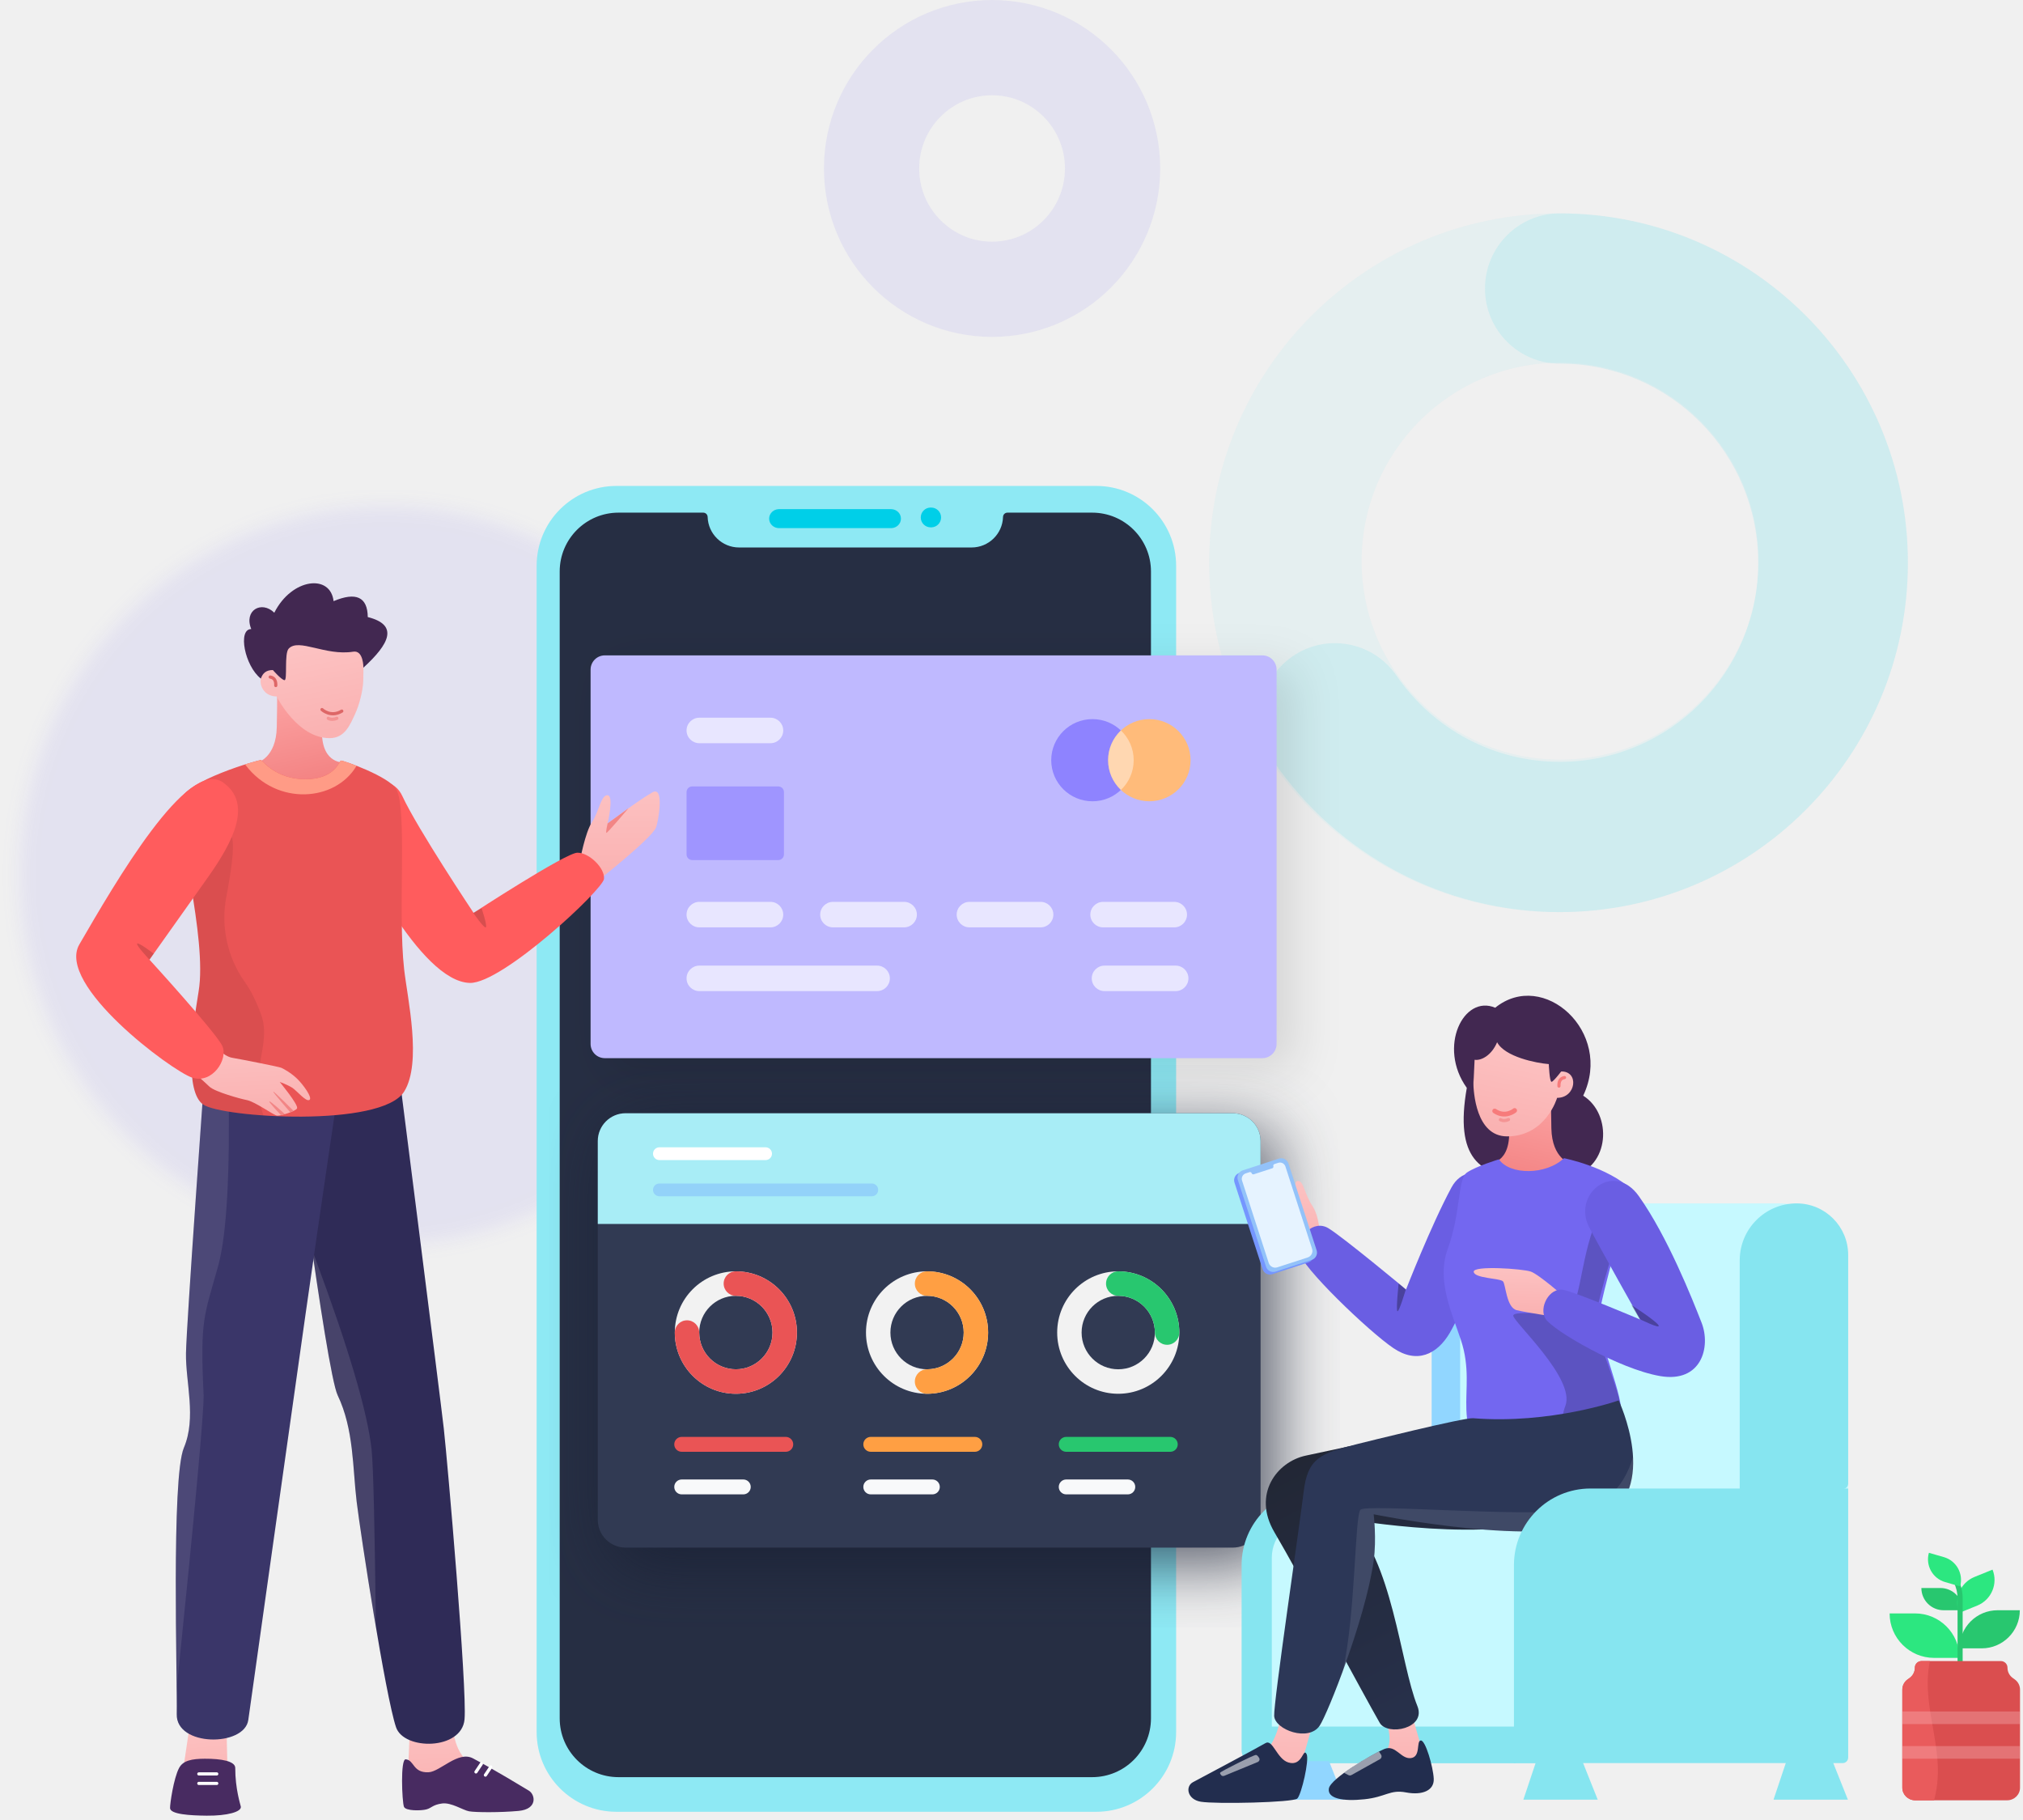
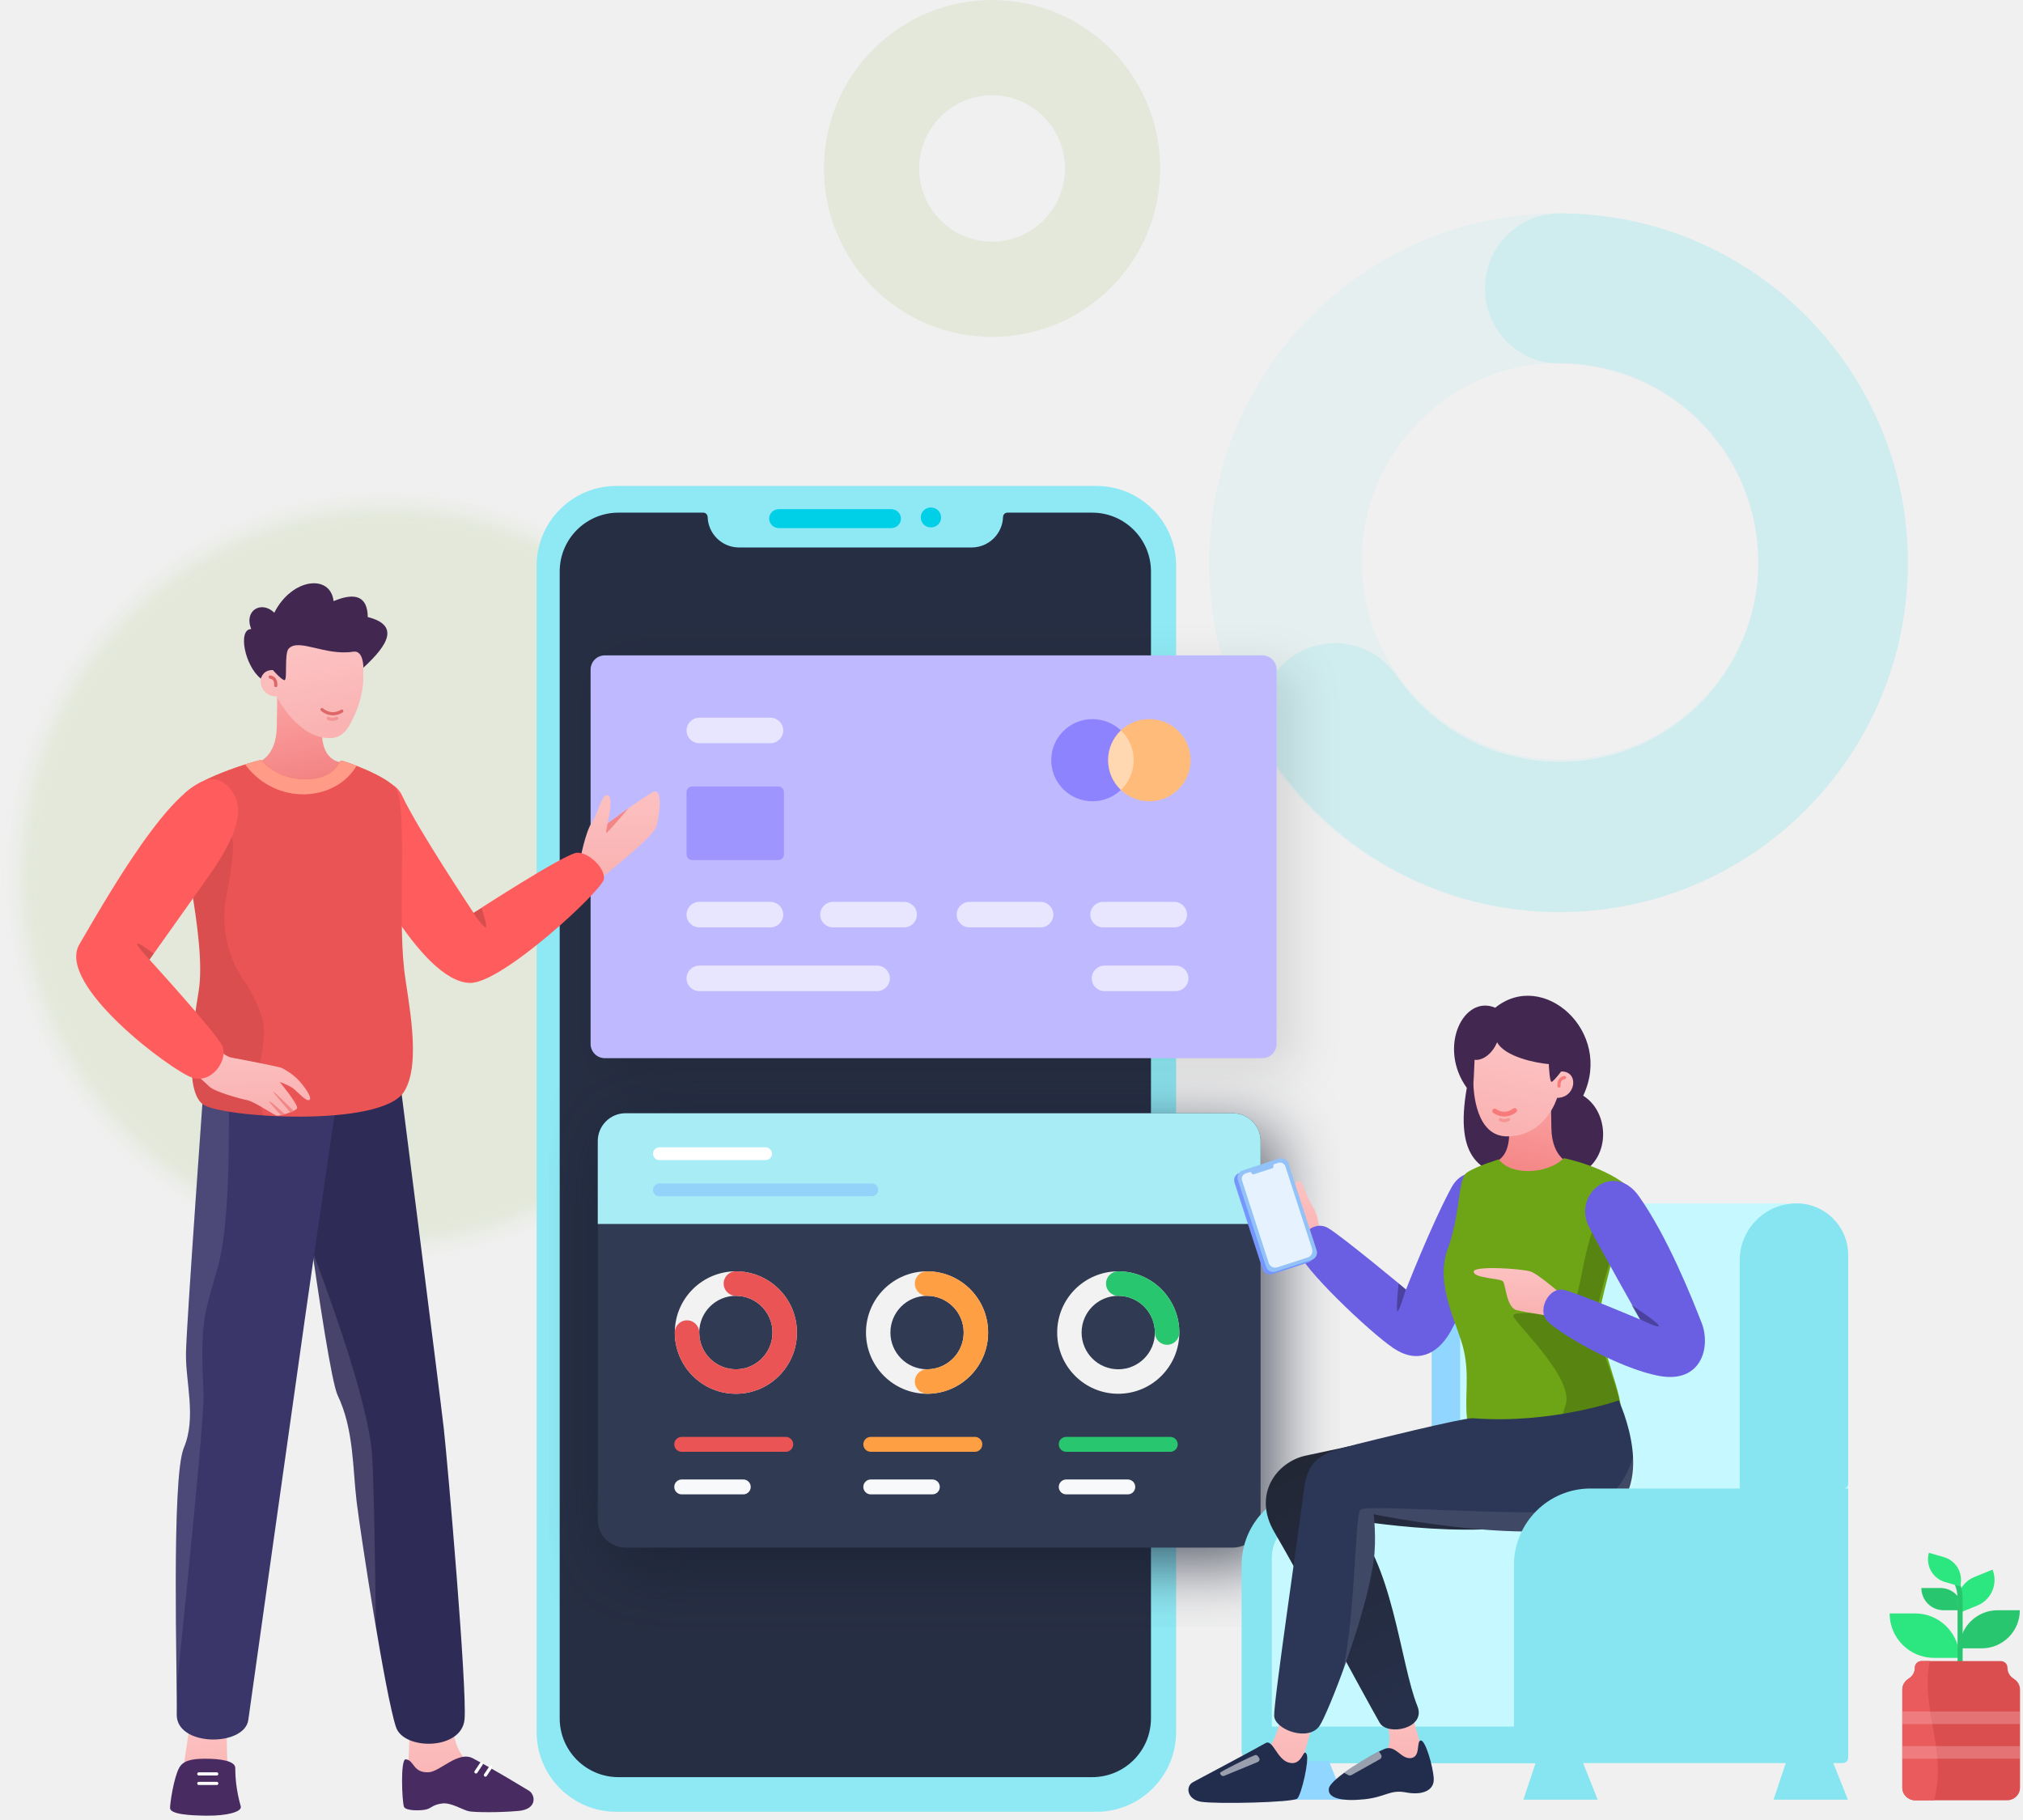
<svg xmlns="http://www.w3.org/2000/svg" width="637" height="573" viewBox="0 0 637 573" fill="none">
  <g id="Illustration">
    <g id="Shape">
      <g id="Oval" opacity="0.1" filter="url(#filter0_f)">
-         <ellipse cx="121.531" cy="275.607" rx="115.531" ry="116.393" fill="#7367F0" />
+         <ellipse cx="121.531" cy="275.607" rx="115.531" ry="116.393" fill="#6ea516" />
      </g>
      <path id="Oval_2" opacity="0.05" fill-rule="evenodd" clip-rule="evenodd" d="M380.75 177.185C380.75 116.434 429.999 67.185 490.75 67.185C551.501 67.185 600.75 116.434 600.75 177.185C600.75 237.937 551.501 287.185 490.75 287.185C429.999 287.185 380.75 237.937 380.75 177.185ZM553.75 176.685C553.75 142.167 525.768 114.185 491.25 114.185C456.732 114.185 428.75 142.167 428.75 176.685C428.75 211.203 456.732 239.185 491.25 239.185C525.768 239.185 553.75 211.203 553.75 176.685Z" fill="#00CFE8" />
-       <ellipse id="Oval_3" opacity="0.1" cx="312.382" cy="53.041" rx="37.944" ry="38.041" stroke="#7367F0" stroke-width="30" />
+       <ellipse id="Oval_3" opacity="0.1" cx="312.382" cy="53.041" rx="37.944" ry="38.041" stroke="#6ea516" stroke-width="30" />
      <path id="Path" opacity="0.1" d="M491.165 67.185C551.687 67.185 600.75 116.434 600.75 177.185C600.75 237.937 551.687 287.185 491.165 287.185C454.704 287.185 421.237 269.153 400.923 239.605C393.53 228.852 396.221 214.12 406.933 206.699C417.538 199.353 432.029 201.927 439.491 212.413L439.715 212.733C451.321 229.614 470.362 239.873 491.165 239.873C525.656 239.873 553.617 211.807 553.617 177.185C553.617 142.91 526.213 115.059 492.198 114.506L491.165 114.497C478.15 114.497 467.598 103.906 467.598 90.841C467.598 77.776 478.15 67.185 491.165 67.185Z" fill="#00CFE8" />
    </g>
    <g id="Mobile Banking App">
      <g id="Phone3">
        <path id="Rectangle" fill-rule="evenodd" clip-rule="evenodd" d="M168.975 178.137C168.975 164.254 180.229 153 194.112 153H345.201C359.084 153 370.338 164.254 370.338 178.137V545.323C370.338 559.206 359.084 570.46 345.201 570.46H194.112C180.229 570.46 168.975 559.206 168.975 545.323V178.137Z" fill="#8EE9F4" />
        <g id="Group 48">
          <path id="Rectangle_2" fill-rule="evenodd" clip-rule="evenodd" d="M176.237 179.934C176.237 169.705 184.53 161.412 194.759 161.412H221.439C222.187 161.412 222.799 162.007 222.821 162.755V162.755C222.976 168.115 227.365 172.379 232.727 172.379H305.926C311.288 172.379 315.678 168.115 315.833 162.755V162.755C315.854 162.007 316.467 161.412 317.215 161.412H343.894C354.124 161.412 362.416 169.705 362.416 179.934V541.033C362.416 551.263 354.124 559.555 343.894 559.555H194.759C184.53 559.555 176.237 551.263 176.237 541.033V179.934Z" fill="#262E43" />
          <mask id="mask0" mask-type="alpha" maskUnits="userSpaceOnUse" x="176" y="161" width="187" height="399">
            <path id="Rectangle_3" fill-rule="evenodd" clip-rule="evenodd" d="M176.237 179.934C176.237 169.705 184.53 161.412 194.759 161.412H221.439C222.187 161.412 222.799 162.007 222.821 162.755V162.755C222.976 168.115 227.365 172.379 232.727 172.379H305.926C311.288 172.379 315.678 168.115 315.833 162.755V162.755C315.854 162.007 316.467 161.412 317.215 161.412H343.894C354.124 161.412 362.416 169.705 362.416 179.934V541.033C362.416 551.263 354.124 559.555 343.894 559.555H194.759C184.53 559.555 176.237 551.263 176.237 541.033V179.934Z" fill="white" />
          </mask>
          <g mask="url(#mask0)">
            <ellipse id="Oval_4" cx="246.822" cy="403.737" rx="15.969" ry="15.951" fill="#E97EFF" fill-opacity="0.549" />
            <path id="Rectangle_4" fill-rule="evenodd" clip-rule="evenodd" d="M198.916 235.001C198.916 232.11 201.259 229.767 204.15 229.767H335.904C338.794 229.767 341.138 232.11 341.138 235.001V235.001C341.138 237.891 338.794 240.235 335.904 240.235H204.15C201.259 240.235 198.916 237.891 198.916 235.001V235.001Z" fill="#E97EFF" fill-opacity="0.549" />
          </g>
        </g>
        <path id="Path_2" d="M280.572 160.308C282.294 160.308 283.69 161.647 283.69 163.299C283.69 164.914 282.355 166.23 280.686 166.288L280.572 166.29H245.304C243.582 166.29 242.186 164.951 242.186 163.299C242.186 161.684 243.521 160.368 245.19 160.31L245.304 160.308H280.572Z" fill="#00CFE8" />
        <path id="Path_3" d="M293.21 159.81C294.933 159.81 296.329 161.205 296.329 162.925C296.329 164.608 294.994 165.979 293.325 166.039L293.21 166.041H293.047C291.324 166.041 289.928 164.646 289.928 162.925C289.928 161.243 291.263 159.872 292.932 159.812L293.047 159.81H293.21Z" fill="#00CFE8" />
      </g>
      <g id="BoardPieChart">
        <g id="Rectangle_5" filter="url(#filter1_d)">
          <path fill-rule="evenodd" clip-rule="evenodd" d="M188.229 359.27C188.229 354.434 192.15 350.513 196.986 350.513H388.175C393.011 350.513 396.931 354.434 396.931 359.27V478.524C396.931 483.361 393.011 487.281 388.175 487.281H196.986C192.15 487.281 188.229 483.361 188.229 478.524V359.27Z" fill="#313A53" />
        </g>
        <mask id="mask1" mask-type="alpha" maskUnits="userSpaceOnUse" x="188" y="350" width="209" height="138">
          <path id="Rectangle_6" fill-rule="evenodd" clip-rule="evenodd" d="M188.229 359.27C188.229 354.434 192.15 350.513 196.986 350.513H388.175C393.011 350.513 396.931 354.434 396.931 359.27V478.524C396.931 483.361 393.011 487.281 388.175 487.281H196.986C192.15 487.281 188.229 483.361 188.229 478.524V359.27Z" fill="white" />
        </mask>
        <g mask="url(#mask1)">
          <path id="Rectangle_7" fill-rule="evenodd" clip-rule="evenodd" d="M183.547 345.15H402.282V385.376H183.547L183.547 345.15Z" fill="#A8EDF6" />
          <path id="Rectangle_8" opacity="0.366" fill-rule="evenodd" clip-rule="evenodd" d="M205.621 374.649C205.621 373.538 206.522 372.638 207.632 372.638H274.515C275.626 372.638 276.526 373.538 276.526 374.649V374.649C276.526 375.76 275.626 376.66 274.515 376.66H207.632C206.522 376.66 205.621 375.76 205.621 374.649V374.649Z" fill="#6FA3FF" />
          <rect id="Rectangle_9" x="205.621" y="361.24" width="37.459" height="4.023" rx="2.011" fill="white" />
          <rect id="Rectangle_10" x="212.311" y="452.419" width="37.459" height="4.693" rx="2.346" fill="#EA5455" />
          <path id="Rectangle_11" fill-rule="evenodd" clip-rule="evenodd" d="M212.311 468.174C212.311 466.878 213.361 465.827 214.657 465.827H234.045C235.341 465.827 236.392 466.878 236.392 468.174V468.174C236.392 469.47 235.341 470.52 234.045 470.52H214.657C213.361 470.52 212.311 469.47 212.311 468.174V468.174Z" fill="#F8F9FA" />
          <rect id="Rectangle_12" x="271.844" y="452.419" width="37.459" height="4.693" rx="2.346" fill="#FF9F43" />
          <path id="Rectangle_13" fill-rule="evenodd" clip-rule="evenodd" d="M271.844 468.174C271.844 466.878 272.894 465.827 274.19 465.827H293.578C294.874 465.827 295.925 466.878 295.925 468.174V468.174C295.925 469.47 294.874 470.52 293.578 470.52H274.19C272.894 470.52 271.844 469.47 271.844 468.174V468.174Z" fill="#F8F9FA" />
          <rect id="Rectangle_14" x="333.385" y="452.419" width="37.459" height="4.693" rx="2.346" fill="#28C76F" />
          <path id="Rectangle_15" fill-rule="evenodd" clip-rule="evenodd" d="M333.385 468.174C333.385 466.878 334.435 465.827 335.731 465.827H355.119C356.415 465.827 357.466 466.878 357.466 468.174V468.174C357.466 469.47 356.415 470.52 355.119 470.52H335.731C334.435 470.52 333.385 469.47 333.385 468.174V468.174Z" fill="#F8F9FA" />
          <g id="Group 3">
            <path id="Oval_5" fill-rule="evenodd" clip-rule="evenodd" d="M352.114 438.843C362.735 438.843 371.345 430.213 371.345 419.568C371.345 408.923 362.735 400.293 352.114 400.293C341.493 400.293 332.883 408.923 332.883 419.568C332.883 430.213 341.493 438.843 352.114 438.843ZM352.114 431.133C345.741 431.133 340.575 425.955 340.575 419.568C340.575 413.181 345.741 408.003 352.114 408.003C358.487 408.003 363.653 413.181 363.653 419.568C363.653 425.955 358.487 431.133 352.114 431.133Z" fill="#F2F2F2" />
            <path id="Path_4" fill-rule="evenodd" clip-rule="evenodd" d="M371.345 419.568C371.345 408.923 362.735 400.293 352.114 400.293C349.99 400.293 348.268 402.019 348.268 404.148C348.268 406.277 349.99 408.003 352.114 408.003C358.414 408.003 363.535 413.064 363.651 419.351L363.653 419.568C363.653 421.697 365.375 423.423 367.499 423.423C369.623 423.423 371.345 421.697 371.345 419.568Z" fill="#28C76F" />
          </g>
          <g id="Group 4">
            <path id="Oval_6" fill-rule="evenodd" clip-rule="evenodd" d="M291.911 438.843C302.532 438.843 311.142 430.213 311.142 419.568C311.142 408.923 302.532 400.293 291.911 400.293C281.29 400.293 272.68 408.923 272.68 419.568C272.68 430.213 281.29 438.843 291.911 438.843ZM291.911 431.133C285.538 431.133 280.372 425.955 280.372 419.568C280.372 413.181 285.538 408.003 291.911 408.003C298.284 408.003 303.45 413.181 303.45 419.568C303.45 425.955 298.284 431.133 291.911 431.133Z" fill="#F2F2F2" />
            <path id="Path_5" d="M291.911 438.843C302.532 438.843 311.142 430.213 311.142 419.568C311.142 408.923 302.532 400.293 291.911 400.293C289.786 400.293 288.064 402.019 288.064 404.148C288.064 406.277 289.786 408.003 291.911 408.003C298.283 408.003 303.45 413.181 303.45 419.568C303.45 425.882 298.4 431.015 292.127 431.131L291.911 431.133C289.786 431.133 288.064 432.859 288.064 434.988C288.064 437.117 289.786 438.843 291.911 438.843Z" fill="#FF9F43" />
          </g>
          <g id="Group 6">
            <path id="Oval_7" fill-rule="evenodd" clip-rule="evenodd" d="M231.709 438.843C242.33 438.843 250.94 430.213 250.94 419.568C250.94 408.923 242.33 400.293 231.709 400.293C221.088 400.293 212.478 408.923 212.478 419.568C212.478 430.213 221.088 438.843 231.709 438.843ZM231.709 431.133C225.336 431.133 220.17 425.955 220.17 419.568C220.17 413.181 225.336 408.003 231.709 408.003C238.082 408.003 243.248 413.181 243.248 419.568C243.248 425.955 238.082 431.133 231.709 431.133Z" fill="#F2F2F2" />
            <path id="Path_6" fill-rule="evenodd" clip-rule="evenodd" d="M212.478 419.568C212.478 430.213 221.088 438.843 231.709 438.843C242.33 438.843 250.94 430.213 250.94 419.568C250.94 408.923 242.33 400.293 231.709 400.293C229.585 400.293 227.863 402.019 227.863 404.148C227.863 406.277 229.585 408.003 231.709 408.003C238.082 408.003 243.248 413.181 243.248 419.568C243.248 425.955 238.082 431.133 231.709 431.133C225.336 431.133 220.17 425.955 220.17 419.568C220.17 417.439 218.448 415.713 216.324 415.713C214.2 415.713 212.478 417.439 212.478 419.568Z" fill="#EA5455" />
          </g>
        </g>
      </g>
      <g id="VisaCard2">
        <g id="Rectangle_16" filter="url(#filter2_d)">
          <path fill-rule="evenodd" clip-rule="evenodd" d="M190.441 206.351H397.491C399.964 206.351 401.968 208.361 401.968 210.841V328.683C401.968 331.163 399.964 333.172 397.491 333.172H190.441C187.968 333.172 185.964 331.163 185.964 328.683V210.841C185.964 208.361 187.968 206.351 190.441 206.351Z" fill="#BFB9FF" />
        </g>
        <g id="Group 46">
          <g id="Group 45">
            <g id="Group 43">
              <ellipse id="Oval_8" cx="343.993" cy="239.357" rx="12.983" ry="12.935" fill="#8E83FF" />
              <ellipse id="Oval Copy 10" cx="361.901" cy="239.357" rx="12.983" ry="12.935" fill="#FFBB7A" />
              <path id="Path_7" fill-rule="evenodd" clip-rule="evenodd" d="M352.83 230.104L352.949 229.992C355.43 232.348 356.976 235.673 356.976 239.357C356.976 243.042 355.43 246.367 352.949 248.723C350.465 246.368 348.918 243.042 348.918 239.357C348.918 235.731 350.416 232.452 352.83 230.104L352.949 229.992L352.83 230.104Z" fill="white" fill-opacity="0.416" />
            </g>
            <path id="Rectangle_17" fill-rule="evenodd" clip-rule="evenodd" d="M217.972 247.609H245.057C246.046 247.609 246.848 248.408 246.848 249.393V269.019C246.848 270.004 246.046 270.803 245.057 270.803H217.972C216.983 270.803 216.182 270.004 216.182 269.019V249.393C216.182 248.408 216.983 247.609 217.972 247.609Z" fill="#9F95FF" />
          </g>
          <g id="Group 44">
            <path id="Rectangle_18" fill-rule="evenodd" clip-rule="evenodd" d="M220.211 283.96H242.595C244.82 283.96 246.624 285.758 246.624 287.975C246.624 290.192 244.82 291.989 242.595 291.989H220.211C217.986 291.989 216.182 290.192 216.182 287.975C216.182 285.758 217.986 283.96 220.211 283.96Z" fill="white" fill-opacity="0.647" />
            <path id="Rectangle_19" fill-rule="evenodd" clip-rule="evenodd" d="M220.211 304.032H276.17C278.396 304.032 280.199 305.829 280.199 308.046C280.199 310.263 278.396 312.06 276.17 312.06H220.211C217.986 312.06 216.182 310.263 216.182 308.046C216.182 305.829 217.986 304.032 220.211 304.032Z" fill="white" fill-opacity="0.647" />
            <path id="Rectangle_20" fill-rule="evenodd" clip-rule="evenodd" d="M347.799 304.032H370.182C372.408 304.032 374.212 305.829 374.212 308.046C374.212 310.263 372.408 312.06 370.182 312.06H347.799C345.573 312.06 343.77 310.263 343.77 308.046C343.77 305.829 345.573 304.032 347.799 304.032Z" fill="white" fill-opacity="0.647" />
            <path id="Rectangle_21" fill-rule="evenodd" clip-rule="evenodd" d="M220.211 225.977H242.595C244.82 225.977 246.624 227.774 246.624 229.991C246.624 232.208 244.82 234.005 242.595 234.005H220.211C217.986 234.005 216.182 232.208 216.182 229.991C216.182 227.774 217.986 225.977 220.211 225.977Z" fill="white" fill-opacity="0.647" />
            <path id="Rectangle Copy 38" fill-rule="evenodd" clip-rule="evenodd" d="M262.293 283.96H284.677C286.902 283.96 288.706 285.758 288.706 287.975C288.706 290.192 286.902 291.989 284.677 291.989H262.293C260.068 291.989 258.264 290.192 258.264 287.975C258.264 285.758 260.068 283.96 262.293 283.96Z" fill="white" fill-opacity="0.647" />
            <path id="Rectangle Copy 39" fill-rule="evenodd" clip-rule="evenodd" d="M305.269 283.96H327.653C329.878 283.96 331.682 285.758 331.682 287.975C331.682 290.192 329.878 291.989 327.653 291.989H305.269C303.044 291.989 301.24 290.192 301.24 287.975C301.24 285.758 303.044 283.96 305.269 283.96Z" fill="white" fill-opacity="0.647" />
            <path id="Rectangle Copy 40" fill-rule="evenodd" clip-rule="evenodd" d="M347.351 283.96H369.735C371.96 283.96 373.764 285.758 373.764 287.975C373.764 290.192 371.96 291.989 369.735 291.989H347.351C345.126 291.989 343.322 290.192 343.322 287.975C343.322 285.758 345.126 283.96 347.351 283.96Z" fill="white" fill-opacity="0.647" />
          </g>
        </g>
      </g>
      <g id="Men1.1">
        <g id="LLeg">
          <path id="Path_8" fill-rule="evenodd" clip-rule="evenodd" d="M142.482 542C142.482 542 142.328 551.857 148.381 555.358C154.434 558.86 163.812 565.365 163.812 565.365L128.137 566.574L129.154 541.911L142.482 542Z" fill="url(#paint0_linear)" />
          <path id="Path_9" fill-rule="evenodd" clip-rule="evenodd" d="M127.761 553.936C130.519 554.22 129.916 558.21 134.922 558.016C138.569 557.874 144.257 551.148 148.936 553.639C156.078 557.442 164.453 562.57 166.506 563.791C168.56 565.013 169.371 569.618 163.303 570.184C157.501 570.724 149.668 570.664 147.707 570.306C145.744 569.949 142.105 567.446 139.177 567.846C136.249 568.247 135.915 569.256 134.279 569.703C132.643 570.15 127.704 570.247 127.192 568.868C126.603 567.286 126.014 553.756 127.761 553.936Z" fill="#482B61" />
          <path id="Path_10" fill-rule="evenodd" clip-rule="evenodd" d="M124.996 332.889C124.996 332.889 138.605 439.705 139.743 449.806C140.88 459.908 147.128 531.771 146.273 541.357C145.402 551.118 127.14 551.171 124.69 543.806C121.337 533.725 113.585 483.341 112.303 472.819C111.021 462.298 111.471 450.083 106.319 439.309C102.63 431.596 90.423 335.628 90.423 335.628L124.996 332.889Z" fill="#2F2B57" />
          <path id="Path_11" opacity="0.591" fill-rule="evenodd" clip-rule="evenodd" d="M116.998 456.324L117.046 456.805C117.566 462.384 118.001 480.866 118.352 512.249L117.569 507.562C115.113 492.698 112.931 477.974 112.303 472.819C111.048 462.517 111.453 450.591 106.634 439.985L106.319 439.309C104.695 435.915 101.422 415.426 98.266 393.547L99.257 396.201C109.796 424.543 115.709 444.584 116.998 456.324Z" fill="white" fill-opacity="0.192" />
          <path id="Path 10" d="M151.575 555.354L149.868 557.907" stroke="white" stroke-linecap="round" />
          <path id="Path 10_2" d="M154.554 556.352L152.848 558.906" stroke="white" stroke-linecap="round" />
        </g>
        <g id="RLeg">
          <path id="Path_12" fill-rule="evenodd" clip-rule="evenodd" d="M59.586 544.261L56.394 565.817L71.825 565.739L71.32 543.86L59.586 544.261Z" fill="url(#paint1_linear)" />
          <path id="Path_13" fill-rule="evenodd" clip-rule="evenodd" d="M53.55 569.305C53.499 568.047 54.67 559.89 56.394 556.66C57.644 554.318 60.417 553.769 64.474 553.752C69.707 553.732 74.081 554.523 74.075 556.66C74.056 563.199 75.714 568.228 75.826 568.802C76.153 570.488 71.472 571.747 65.08 571.682C59.847 571.631 53.631 571.266 53.55 569.305Z" fill="#482B61" />
          <path id="Path_14" fill-rule="evenodd" clip-rule="evenodd" d="M107.504 336.396C107.504 336.396 100.429 384.069 96.146 414.233C91.937 443.873 79.474 532.285 78.186 541.54C77.004 550.036 55.422 550.036 55.649 539.747C55.876 529.457 53.878 465.335 57.897 455.841C61.915 446.348 58.417 435.299 58.563 426.076C58.709 416.853 64.489 337.012 64.489 337.012L107.504 336.396Z" fill="#3A3669" />
          <path id="Path_15" opacity="0.462" fill-rule="evenodd" clip-rule="evenodd" d="M68.797 398.217L68.459 399.444C64.362 414.163 62.949 415.49 64.11 438.967L64.121 439.444C64.162 445.351 61.353 475.917 55.694 531.142L55.669 527.709C55.47 505.18 54.64 464.445 57.794 456.097L57.897 455.841C61.915 446.348 58.417 435.299 58.563 426.076C58.709 416.853 64.489 337.013 64.489 337.013L71.871 336.906L71.946 340.563C72.477 369.125 71.427 388.343 68.797 398.217V398.217Z" fill="white" fill-opacity="0.192" />
          <path id="Path 9" d="M62.605 558.534H68.253" stroke="white" stroke-linecap="round" />
          <path id="Path 9_2" d="M62.605 561.529H68.253" stroke="white" stroke-linecap="round" />
        </g>
        <g id="Head">
          <path id="Path_16" fill-rule="evenodd" clip-rule="evenodd" d="M81.035 240.078C81.035 240.078 86.946 238.683 87.151 228.949C87.356 219.214 87.212 215.891 87.212 215.891L101.226 215.655C101.226 215.655 101.368 226.504 101.37 230.428C101.375 240.968 108.682 240.078 108.682 240.078C108.682 240.078 107.163 248.624 95.365 249.291C86.154 249.812 81.035 240.078 81.035 240.078Z" fill="url(#paint2_linear)" />
          <g id="Head1">
            <path id="Path_17" fill-rule="evenodd" clip-rule="evenodd" d="M85.926 210.97C80.118 210.745 81.065 219.291 87.099 219.279C87.099 219.279 93.583 232.383 103.764 232.417C108.668 232.434 110.269 228.043 111.739 224.962C113.209 221.88 114.288 217.27 114.378 214.447C114.474 211.437 114.486 201.55 114.486 201.55L85.7 201.537L85.926 210.97Z" fill="url(#paint3_linear)" />
            <path id="Path_18" d="M103.356 226.173C104.227 226.654 105.263 226.535 106.065 226.173" stroke="#F49494" stroke-linecap="round" />
            <path id="Path 8" d="M86.832 215.849C86.892 214.478 86.476 213.39 85.085 213.171" stroke="#DE6767" stroke-linecap="round" />
            <path id="Path_19" fill-rule="evenodd" clip-rule="evenodd" d="M85.926 210.971C85.926 210.971 88.597 214.069 89.585 214.154C90.573 214.24 89.447 205.769 90.902 204.226C94.098 200.835 102.45 206.597 111.233 205.189C114.486 204.668 114.428 210.228 114.428 210.228C122.638 202.703 125.615 196.767 115.804 194.289C115.726 187.92 112.081 186.322 105.032 189.276C104.09 180.673 91.912 181.971 86.369 192.916C82.356 188.992 76.717 192.16 79.11 198.064C74.79 198.064 77.041 209.672 82.133 213.66C82.74 211.918 83.85 210.971 85.926 210.971Z" fill="#422851" />
            <path id="Path_20" d="M101.387 223.414C101.387 223.414 104.152 226.029 107.624 223.899" stroke="#DE6767" stroke-linecap="round" />
          </g>
        </g>
        <g id="LArm">
          <g id="Group 3_2">
            <path id="Path_21" fill-rule="evenodd" clip-rule="evenodd" d="M182.553 271.335C182.553 271.335 184.215 262.095 186.414 258.858C188.613 255.619 189.254 250.179 191.329 250.379C193.404 250.58 191.326 259.265 191.326 259.265C191.326 259.265 201.002 252.005 205.392 249.504C209.397 247.223 207.2 259.026 206.574 260.531C205.083 264.112 187.833 277.63 187.833 277.63C187.833 277.63 182.93 272.157 182.553 271.335Z" fill="url(#paint4_linear)" />
            <path id="Path_22" fill-rule="evenodd" clip-rule="evenodd" d="M191.326 259.264C191.326 259.264 190.612 262.235 190.968 262.235C191.325 262.235 197.892 254.487 197.892 254.487L191.326 259.264Z" fill="#F28585" />
          </g>
          <path id="Path_23" fill-rule="evenodd" clip-rule="evenodd" d="M126.694 250.655C131.425 260.915 149.121 287.426 149.121 287.426C149.121 287.426 178.119 268.52 181.809 268.481C185.499 268.442 190.509 273.338 190.194 276.717C189.879 280.096 158.129 309.732 147.946 309.483C132.113 309.095 112.258 267.922 110.219 262.419C104.759 247.678 122.079 240.647 126.694 250.655Z" fill="#FF5C5D" />
          <path id="Path 5" fill-rule="evenodd" clip-rule="evenodd" d="M149.016 287.407C149.016 287.407 152.364 292.312 152.964 291.99C153.564 291.668 151.648 285.994 151.648 285.994L149.016 287.407Z" fill="black" fill-opacity="0.16" />
        </g>
        <g id="Body">
          <path id="Path_24" fill-rule="evenodd" clip-rule="evenodd" d="M56.657 252.296C55.171 259.42 65.346 295.325 62.546 312.122C60.332 325.406 58.219 343.698 63.957 347.759C69.799 351.894 120.087 355.177 127.255 343.698C132.941 334.591 128.286 314.396 127.255 305.183C125.198 286.804 128.304 255.042 124.814 248.546C122.65 244.516 107.892 239.319 107.338 239.48C106.783 239.641 105.48 245.351 96.149 245.351C86.817 245.351 82.696 239.48 82.195 239.319C81.694 239.158 58.001 245.852 56.657 252.296Z" fill="#EA5455" />
          <path id="Path_25" fill-rule="evenodd" clip-rule="evenodd" d="M82.172 239.316L82.195 239.319C82.697 239.48 86.817 245.351 96.149 245.351C105.481 245.351 106.784 239.641 107.338 239.48C107.538 239.422 109.589 240.062 112.229 241.093L112.217 241.214C105.547 252.415 87.205 253.795 77.4 240.981L77.178 240.685L78.272 240.345C80.274 239.737 81.707 239.371 82.097 239.322L82.172 239.316Z" fill="#FF9B86" />
          <path id="Path_26" fill-rule="evenodd" clip-rule="evenodd" d="M56.688 257.245L57.511 257.359C66.233 258.607 71.348 260.58 72.857 263.28C73.847 265.052 73.387 271.044 71.476 281.257L71.273 282.329C69.501 291.586 71.528 301.163 76.877 308.888L77.178 309.316C78.987 311.847 80.654 315.179 82.181 319.314C85.722 328.903 78.19 336.983 82.96 351.25L81.986 351.178C73.12 350.499 65.949 349.169 63.957 347.759C58.219 343.698 60.333 325.406 62.546 312.122C64.928 297.83 57.917 269.704 56.688 257.245Z" fill="black" fill-opacity="0.067" />
        </g>
        <g id="Rarm">
          <g id="Group 2">
            <path id="Path_27" fill-rule="evenodd" clip-rule="evenodd" d="M66.881 328.606C66.881 328.606 70.229 332.556 73.086 333.047C75.943 333.538 87.901 335.877 88.631 336.224C89.321 336.551 91.68 337.793 93.697 339.786C95.445 341.512 98.469 345.606 97.455 346.31C96.371 347.063 93.445 343.371 91.977 342.459C90.438 341.501 88.072 340.654 88.072 340.654C88.072 340.654 93.924 347.713 93.552 348.946C93.281 349.847 88.305 351.384 87.24 351.268C86.176 351.153 80.313 346.86 77.678 346.361C75.85 346.015 67.666 343.798 65.94 342.133C64.215 340.468 60.333 337.089 60.333 337.089L66.881 328.606Z" fill="url(#paint5_linear)" />
            <path id="Path_28" fill-rule="evenodd" clip-rule="evenodd" d="M92.424 349.765C92.424 349.765 86.3 343.594 86.044 343.7C85.789 343.805 91.38 350.194 91.38 350.194L92.424 349.765Z" fill="#F28585" />
            <path id="Path_29" fill-rule="evenodd" clip-rule="evenodd" d="M89.694 350.778C89.694 350.778 85.107 346.575 84.807 346.778C84.507 346.98 88.481 351.121 88.481 351.121L89.694 350.778Z" fill="#F28585" />
          </g>
          <path id="Path_30" fill-rule="evenodd" clip-rule="evenodd" d="M70.209 246.345C79.665 252.998 73.347 265.092 65.503 276.186C58.175 286.549 47.068 302.158 47.068 302.158C47.068 302.158 67.953 325.034 69.97 329.266C71.987 333.499 66.836 341.448 60.431 339.277C54.026 337.106 17.578 310.107 24.99 297.348C36.311 277.859 59.04 238.486 70.209 246.345Z" fill="#FF5C5D" />
          <path id="Path 6" fill-rule="evenodd" clip-rule="evenodd" d="M47.068 302.158C47.068 302.158 42.782 297.624 43.183 297.099C43.583 296.575 48.413 300.281 48.413 300.281L47.068 302.158Z" fill="black" fill-opacity="0.16" />
        </g>
      </g>
      <g id="Group 7">
        <path id="Rectangle_22" fill-rule="evenodd" clip-rule="evenodd" d="M390.956 492.784C390.956 479.468 401.751 468.672 415.067 468.672L496.198 468.672V551.132C496.198 553.341 494.407 555.132 492.198 555.132H394.956C392.747 555.132 390.956 553.341 390.956 551.132L390.956 492.784Z" fill="#86E5F0" />
        <path id="Rectangle_23" fill-rule="evenodd" clip-rule="evenodd" d="M400.465 538.065L477.244 538.065V555.132H400.465V538.065Z" fill="#86E5F0" />
        <path id="Path_31" fill-rule="evenodd" clip-rule="evenodd" d="M498.245 554.514L503.088 566.644H479.675L483.732 554.514H498.245Z" fill="#86E5F0" />
        <path id="Path_32" fill-rule="evenodd" clip-rule="evenodd" d="M418.474 554.514L423.318 566.644H399.904L403.962 554.514H418.474Z" fill="#91D6FF" />
        <path id="Path_33" fill-rule="evenodd" clip-rule="evenodd" d="M577.018 554.514L581.862 566.644H558.448L562.506 554.514H577.018Z" fill="#86E5F0" />
        <path id="Rectangle_24" fill-rule="evenodd" clip-rule="evenodd" d="M450.796 403.492C450.796 390.38 461.275 379.671 474.384 379.387L496.796 378.901V476.828H450.796L450.796 403.492Z" fill="#91D6FF" />
        <path id="Rectangle_25" fill-rule="evenodd" clip-rule="evenodd" d="M459.77 403.012C459.77 389.696 470.565 378.901 483.881 378.901H560.112C572.174 378.901 581.952 388.679 581.952 400.741V477.076C581.952 478.041 581.169 478.824 580.205 478.824H459.77L459.77 403.012Z" fill="#C6F9FF" />
        <path id="Rectangle_26" fill-rule="evenodd" clip-rule="evenodd" d="M547.805 396.818C547.805 386.923 555.827 378.901 565.722 378.901V378.901C574.685 378.901 581.952 386.167 581.952 395.13V467.1C581.952 468.065 581.169 468.847 580.205 468.847H547.805V396.818Z" fill="#86E5F0" />
        <path id="Rectangle_27" fill-rule="evenodd" clip-rule="evenodd" d="M400.465 490.474C400.465 483.515 406.106 477.874 413.065 477.874H491.345V543.628H400.465V490.474Z" fill="#C6F9FF" />
        <g id="Wom1.4">
          <g id="Head_2">
            <path id="Path_34" fill-rule="evenodd" clip-rule="evenodd" d="M494.783 370.394C506.982 367.552 507.785 350.8 498.511 344.989C508.075 324.929 485.958 305.012 470.808 317.295C460.876 313.041 452.622 329.64 461.864 342.532C457.989 364.667 465.875 370.388 480.092 370.632L494.783 370.394Z" fill="#422851" />
            <path id="Path_35" fill-rule="evenodd" clip-rule="evenodd" d="M494.632 366.393C494.632 366.393 488.698 365 488.492 355.271C488.286 345.543 488.431 342.223 488.431 342.223L475.36 341.987C475.36 341.987 475.218 352.828 475.216 356.75C475.21 367.283 467.875 366.393 467.875 366.393C467.875 366.393 469.4 374.934 481.244 375.6C490.491 376.121 494.632 366.393 494.632 366.393Z" fill="url(#paint6_linear)" />
            <path id="Path_36" fill-rule="evenodd" clip-rule="evenodd" d="M491.477 337.365C497.308 337.139 496.357 345.679 490.3 345.668C490.3 345.668 486.782 357.8 474.568 357.8C464.648 357.8 464.003 343.66 463.913 340.839C463.816 337.831 463.804 327.95 463.804 327.95L491.704 327.938L491.477 337.365Z" fill="url(#paint7_linear)" />
            <path id="Path_37" d="M476.923 349.65C476.923 349.65 474.014 352.114 470.644 349.806" stroke="#F77B7B" stroke-width="1.5" stroke-linecap="round" />
            <path id="Path_38" d="M475.003 352.504C474.098 352.922 473.226 352.952 472.448 352.536" stroke="#F49494" stroke-linecap="round" />
            <path id="Path 8_2" d="M490.884 341.958C490.824 340.588 491.241 339.5 492.638 339.281" stroke="#F77B7B" stroke-linecap="round" />
            <path id="Path_39" fill-rule="evenodd" clip-rule="evenodd" d="M492.4 336.309C492.4 336.309 489.204 340.6 488.557 340.623C487.909 340.646 487.683 335.043 487.683 335.043C483.762 334.743 473.841 332.766 471.408 328.161C469.708 332.224 466.456 334.029 464.32 333.683L463.915 342.315L462.918 324.96H493.182L492.4 336.309Z" fill="#422851" />
          </g>
          <g id="LLeg_2">
            <path id="Path_40" fill-rule="evenodd" clip-rule="evenodd" d="M434.913 537.945C434.913 537.945 440.143 548.516 435.855 551.847C431.561 555.179 420.217 561.422 420.217 561.422L450.271 559.532L443.59 536.478L434.913 537.945Z" fill="url(#paint8_linear)" />
            <path id="Path_41" fill-rule="evenodd" clip-rule="evenodd" d="M447.364 548.005C445.881 548.178 447.465 553.174 444.254 553.554C441.049 553.934 439.491 549.201 435.854 550.701C432.217 552.202 418.954 559.96 418.431 563.132C417.903 566.303 422.844 567.236 429.622 566.52C436.399 565.804 437.648 563.391 442.736 564.363C447.817 565.334 451.623 563.786 451.456 560.071C451.288 556.357 448.847 547.832 447.364 548.005Z" fill="#222D4E" />
            <path id="Path 14" fill-rule="evenodd" clip-rule="evenodd" d="M434.195 551.471L434.855 552.461C435.179 552.947 435.02 553.605 434.51 553.889L425.545 558.895C425.254 559.057 424.902 559.064 424.605 558.913L423.213 558.207C425.399 556.623 427.186 555.433 429.161 554.264C430.678 553.367 432.357 552.442 434.195 551.471Z" fill="white" fill-opacity="0.541" />
            <path id="Path_42" fill-rule="evenodd" clip-rule="evenodd" d="M480.186 444.779C471.087 445.185 420.447 456.392 411.247 458.296C402.047 460.2 394.268 470.502 401.284 482.431C409.164 495.822 429.495 533.853 434.431 542.427C436.875 546.67 449.2 544.291 446.305 537.169C440.908 523.892 438.401 490.539 424.641 478.378C424.641 478.378 470.917 486.436 490.907 477.206C505.435 470.496 502.148 443.796 480.186 444.779Z" fill="url(#paint9_linear)" />
          </g>
          <g id="LArm_2">
            <path id="Path_43" fill-rule="evenodd" clip-rule="evenodd" d="M415.718 390.947C415.718 390.947 415.821 383.54 413.231 379.669C410.642 375.798 410.539 371.686 408.579 371.82C406.619 371.955 408.56 381.512 408.56 381.512C408.56 381.512 406.073 380.562 404.287 379.36C402.5 378.157 397.083 372.23 395.817 373.28C393.671 375.07 397.128 385.165 399.011 387.183C400.9 389.202 411.22 395.841 411.22 395.841L415.718 390.947Z" fill="url(#paint10_linear)" />
            <path id="Path_44" fill-rule="evenodd" clip-rule="evenodd" d="M471.632 386.508C467.399 396.33 459.65 414.374 456.455 419.757C452.451 426.498 446.137 429.468 438.745 424.467C430.978 419.211 409.591 398.711 408.964 394.068C408.342 389.424 413.577 383.853 418.314 386.737C423.05 389.622 442.732 406.01 442.732 406.01C442.732 406.01 450.675 385.637 457.064 373.836C462.598 363.626 478.074 371.577 471.632 386.508Z" fill="#6A5EE3" />
            <path id="Path_45" fill-rule="evenodd" clip-rule="evenodd" d="M442.649 406.02C442.649 406.02 440.516 413.26 440.017 412.841C439.519 412.422 440.398 404.128 440.398 404.128L442.649 406.02Z" fill="black" fill-opacity="0.303" />
          </g>
          <g id="PhoneMini4">
            <g id="Group 3_3">
              <path id="Rectangle_28" d="M388.709 372.331C388.3 371.07 388.99 369.716 390.25 369.307L401.617 365.613C402.878 365.204 404.232 365.894 404.641 367.154L413.517 394.47C413.927 395.731 413.237 397.085 411.976 397.495L400.609 401.188C399.349 401.598 397.995 400.908 397.585 399.647L388.709 372.331Z" fill="#7596FF" />
              <rect id="Rectangle_29" x="389.032" y="369.239" width="16.752" height="33.522" rx="2.4" transform="rotate(-18 389.032 369.239)" fill="#93C2F9" />
              <path id="Rectangle_30" d="M392.25 369.453L393.458 369.06C393.704 368.98 393.966 369.091 394.085 369.311L394.122 369.399C394.212 369.676 394.51 369.828 394.787 369.738L400.613 367.845C400.859 367.765 401.006 367.521 400.973 367.273L400.952 367.18C400.862 366.903 401.013 366.605 401.29 366.515L402.492 366.125C403.385 365.835 404.341 366.285 404.697 367.137L404.748 367.276V367.276L413.149 393.21C413.514 394.342 412.895 395.556 411.765 395.925L402.206 399.031C401.124 399.385 399.965 398.833 399.545 397.794L399.492 397.649C399.492 397.648 399.492 397.648 399.493 397.647L391.094 371.719C390.788 370.774 391.305 369.76 392.25 369.453Z" fill="#E6F3FF" />
            </g>
          </g>
          <g id="Body_2">
-             <path id="Path_46" fill-rule="evenodd" clip-rule="evenodd" d="M513.93 374.674C513.93 374.674 503.73 408.844 503.428 415.313C503.126 421.782 511.77 440.794 510.299 445.599C506.905 456.704 463.582 461.485 461.927 446.547C461.155 439.58 462.761 433.327 460.91 425.118C459.066 416.909 451.651 404.711 455.857 393.242C460.062 381.773 458.935 371.163 461.943 369.157C464.951 367.152 471.982 365.022 471.982 365.022C475.401 370.056 486.943 369.983 492.451 364.667C492.451 364.667 506.134 367.322 513.93 374.674Z" fill="#7367F0" />
+             <path id="Path_46" fill-rule="evenodd" clip-rule="evenodd" d="M513.93 374.674C513.93 374.674 503.73 408.844 503.428 415.313C503.126 421.782 511.77 440.794 510.299 445.599C506.905 456.704 463.582 461.485 461.927 446.547C461.155 439.58 462.761 433.327 460.91 425.118C459.066 416.909 451.651 404.711 455.857 393.242C460.062 381.773 458.935 371.163 461.943 369.157C464.951 367.152 471.982 365.022 471.982 365.022C475.401 370.056 486.943 369.983 492.451 364.667C492.451 364.667 506.134 367.322 513.93 374.674Z" fill="#6ea516" />
            <path id="Path_47" fill-rule="evenodd" clip-rule="evenodd" d="M504.789 380.208C497.991 391.003 498.011 409.799 494.36 412.26C490.708 414.722 476.497 412.306 476.497 414.256C476.497 416.205 496.136 434.07 492.912 442.611C491.224 447.082 491.682 451.083 494.286 454.613L495.136 454.427C502.874 452.678 509.095 449.536 510.298 445.599C511.77 440.794 502.129 421.782 502.431 415.313C502.687 409.822 510.794 384.369 513.238 376.801C511.248 373.288 508.432 374.423 504.789 380.208Z" fill="black" fill-opacity="0.199" />
          </g>
          <g id="RArm">
            <path id="Path_48" fill-rule="evenodd" clip-rule="evenodd" d="M493.196 408.848C493.196 408.848 484.605 401.241 481.976 400.358C479.346 399.475 463.943 398.414 464.04 400.409C464.151 402.547 472.424 402.424 473.281 403.475C474.138 404.526 474.333 411.713 477.573 412.519C480.807 413.326 490.501 414.717 490.501 414.717L493.196 408.848Z" fill="url(#paint11_linear)" />
            <path id="Path_49" fill-rule="evenodd" clip-rule="evenodd" d="M516.052 376.637C525.103 389.418 532.83 408.887 535.796 416.477C538.763 424.067 535.77 435.516 522.727 433.268C509.708 431.027 488.992 418.846 486.7 415.293C484.408 411.74 487.89 405.274 492.275 406.121C496.337 406.904 516.488 415.477 516.488 415.477C516.488 415.477 503.524 392.486 500.359 386.323C495.071 376.03 508.079 365.376 516.052 376.637Z" fill="#6A5EE3" />
            <path id="Path_50" fill-rule="evenodd" clip-rule="evenodd" d="M516.282 415.319C516.282 415.319 523.072 418.695 522.244 417.279C521.416 415.864 513.691 410.891 513.691 410.891L516.282 415.319Z" fill="black" fill-opacity="0.303" />
          </g>
          <g id="RLeg_2">
            <path id="Path_51" fill-rule="evenodd" clip-rule="evenodd" d="M403.31 538.37C403.31 538.37 403.468 550.811 393.221 555.463C382.981 560.114 375.686 559.834 376.614 563.431C377.543 567.026 404.196 566.881 406.685 564.069C408.807 561.676 413.42 539.399 414.69 541.102L403.31 538.37Z" fill="url(#paint12_linear)" />
            <path id="Path_52" fill-rule="evenodd" clip-rule="evenodd" d="M411.417 552.297C410.272 550.085 410.2 556.307 405.687 554.936C402.025 553.823 400.773 547.454 398.458 548.849C396.144 550.244 375.771 561.06 375.655 561.125C373.147 562.477 373.848 566.572 378.084 567.287C382.792 568.081 407.183 567.547 408.492 566.291C409.801 565.036 412.334 554.07 411.417 552.297Z" fill="#222D4E" />
            <path id="Path 14_2" fill-rule="evenodd" clip-rule="evenodd" d="M395.445 552.569C395.843 552.569 396.223 553.069 396.497 553.55C396.764 554.019 396.516 554.589 396.016 554.795L385.504 559.125C385.164 559.265 384.767 559.213 384.524 558.937C384.3 558.685 384.093 558.371 384.196 558.156C384.394 557.741 394.677 552.569 395.445 552.569Z" fill="white" fill-opacity="0.541" />
            <path id="Path_53" fill-rule="evenodd" clip-rule="evenodd" d="M509.691 440.933C509.691 440.933 522.919 468.883 504.33 478.481C486.353 487.762 432.535 476.785 432.535 476.785C432.535 476.785 433.497 484.531 432.535 491.441C430.023 509.486 418.078 539.55 415.551 543.327C412.056 548.551 401.41 544.612 401.209 540.262C401.009 535.912 409.235 480.358 410.486 469.764C411.73 459.169 415.659 457.63 427.135 454.734C429.772 454.069 460.949 446.317 463.805 446.543C488.346 448.484 509.691 440.933 509.691 440.933Z" fill="#2C3757" />
            <path id="Path_54" opacity="0.462" fill-rule="evenodd" clip-rule="evenodd" d="M495.191 475.596C477.393 477.592 430.273 473.479 428.381 475.348C426.574 477.132 426.876 508.175 422.823 526.143L423.439 524.446C427.251 513.854 431.209 500.971 432.535 491.441C433.497 484.531 432.535 476.785 432.535 476.785L434.705 477.205C444.935 479.128 488.51 486.649 504.33 478.481C512.901 474.055 516.399 466.703 514.823 456.424C512.109 468.042 505.565 474.433 495.191 475.596Z" fill="white" fill-opacity="0.192" />
          </g>
        </g>
        <path id="Rectangle_31" fill-rule="evenodd" clip-rule="evenodd" d="M476.71 492.784C476.71 479.468 487.505 468.672 500.821 468.672L581.952 468.672V553.385C581.952 554.35 581.17 555.132 580.205 555.132H476.71L476.71 492.784Z" fill="#86E5F0" />
      </g>
      <g id="Group 80">
        <path id="Rectangle_32" d="M595 508H603C610.732 508 617 514.268 617 522V522H609C601.268 522 595 515.732 595 508V508Z" fill="#2CE780" />
        <path id="Rectangle_33" d="M605 500H611C614.866 500 618 503.134 618 507V507H612C608.134 507 605 503.866 605 500V500Z" fill="#28C76F" />
        <path id="Rectangle_34" d="M636 507H629C622.373 507 617 512.373 617 519V519H624C630.627 519 636 513.627 636 507V507Z" fill="#28C76F" />
        <path id="Rectangle_35" fill-rule="evenodd" clip-rule="evenodd" d="M627.408 494.212L621.714 496.524C617.268 498.329 615.12 503.39 616.91 507.841V507.841L622.605 505.529C627.05 503.724 629.198 498.664 627.408 494.212V494.212Z" fill="#2CE780" />
        <path id="Path_55" fill-rule="evenodd" clip-rule="evenodd" d="M612.765 493C615.893 494.983 617.877 498.756 617.994 502.897L618 503.286V533H616.395V503.286C616.395 499.802 614.819 496.589 612.267 494.828L612 494.651L612.765 493Z" fill="#28C76F" />
        <g id="Group 84">
          <path id="Rectangle_36" fill-rule="evenodd" clip-rule="evenodd" d="M605.059 523H630.005C631.17 523 632.115 523.925 632.115 525.067V525.126C632.115 526.388 632.728 527.574 633.767 528.322L634.413 528.788C635.451 529.535 636.065 530.722 636.065 531.984V562.872C636.065 565.063 634.251 566.839 632.014 566.839H603.051C600.814 566.839 599 565.063 599 562.872V531.984C599 530.722 599.613 529.535 600.651 528.788L601.298 528.322C602.267 527.624 602.866 526.544 602.941 525.377L602.95 525.067C602.95 523.925 603.894 523 605.059 523Z" fill="#DA4E4F" />
          <mask id="mask2" mask-type="alpha" maskUnits="userSpaceOnUse" x="599" y="523" width="38" height="44">
            <path id="Rectangle_37" fill-rule="evenodd" clip-rule="evenodd" d="M605.059 523H630.005C631.17 523 632.115 523.925 632.115 525.067V525.126C632.115 526.388 632.728 527.574 633.767 528.322L634.413 528.788C635.451 529.535 636.065 530.722 636.065 531.984V562.872C636.065 565.063 634.251 566.839 632.014 566.839H603.051C600.814 566.839 599 565.063 599 562.872V531.984C599 530.722 599.613 529.535 600.651 528.788L601.298 528.322C602.267 527.624 602.866 526.544 602.941 525.377L602.95 525.067C602.95 523.925 603.894 523 605.059 523Z" fill="white" />
          </mask>
          <g mask="url(#mask2)">
            <path id="Rectangle_38" fill-rule="evenodd" clip-rule="evenodd" d="M597.987 521.016H608.114C603.645 538.063 614.53 552.2 608.114 569.616H597.987V521.016Z" fill="#E95B5C" />
            <rect id="Rectangle_39" x="599" y="549.78" width="37.065" height="3.967" fill="#FFDFE2" fill-opacity="0.258" />
            <rect id="Rectangle_40" x="599" y="538.869" width="37.065" height="3.967" fill="#FFDFE2" fill-opacity="0.258" />
          </g>
        </g>
        <path id="Rectangle_41" fill-rule="evenodd" clip-rule="evenodd" d="M607.37 488.916L612.087 490.275C616.039 491.414 618.324 495.536 617.195 499.491V499.491L612.478 498.131C608.527 496.993 606.242 492.871 607.37 488.916V488.916Z" fill="#2CE780" />
      </g>
    </g>
  </g>
  <defs>
    <filter id="filter0_f" x="0.563" y="153.777" width="241.934" height="243.659" filterUnits="userSpaceOnUse" color-interpolation-filters="sRGB">
      <feFlood flood-opacity="0" result="BackgroundImageFix" />
      <feBlend mode="normal" in="SourceGraphic" in2="BackgroundImageFix" result="shape" />
      <feGaussianBlur stdDeviation="2.718" result="effect1_foregroundBlur" />
    </filter>
    <filter id="filter1_d" x="173.229" y="335.513" width="248.702" height="176.768" filterUnits="userSpaceOnUse" color-interpolation-filters="sRGB">
      <feFlood flood-opacity="0" result="BackgroundImageFix" />
      <feColorMatrix in="SourceAlpha" type="matrix" values="0 0 0 0 0 0 0 0 0 0 0 0 0 0 0 0 0 0 127 0" />
      <feOffset dx="5" dy="5" />
      <feGaussianBlur stdDeviation="10" />
      <feColorMatrix type="matrix" values="0 0 0 0 0.086 0 0 0 0 0.114 0 0 0 0 0.192 0 0 0 0.7 0" />
      <feBlend mode="normal" in2="BackgroundImageFix" result="effect1_dropShadow" />
      <feBlend mode="normal" in="SourceGraphic" in2="effect1_dropShadow" result="shape" />
    </filter>
    <filter id="filter2_d" x="177.964" y="196.351" width="244.004" height="154.821" filterUnits="userSpaceOnUse" color-interpolation-filters="sRGB">
      <feFlood flood-opacity="0" result="BackgroundImageFix" />
      <feColorMatrix in="SourceAlpha" type="matrix" values="0 0 0 0 0 0 0 0 0 0 0 0 0 0 0 0 0 0 127 0" />
      <feOffset dx="6" dy="4" />
      <feGaussianBlur stdDeviation="7" />
      <feColorMatrix type="matrix" values="0 0 0 0 0.019 0 0 0 0 0.019 0 0 0 0 0.019 0 0 0 0.11 0" />
      <feBlend mode="normal" in2="BackgroundImageFix" result="effect1_dropShadow" />
      <feBlend mode="normal" in="SourceGraphic" in2="effect1_dropShadow" result="shape" />
    </filter>
    <linearGradient id="paint0_linear" x1="121.964" y1="535.908" x2="123.277" y2="565.378" gradientUnits="userSpaceOnUse">
      <stop stop-color="#FDC6C6" />
      <stop offset="1" stop-color="#FAB2B2" />
    </linearGradient>
    <linearGradient id="paint1_linear" x1="53.723" y1="538.516" x2="56.114" y2="564.585" gradientUnits="userSpaceOnUse">
      <stop stop-color="#FDC6C6" />
      <stop offset="1" stop-color="#FAB2B2" />
    </linearGradient>
    <linearGradient id="paint2_linear" x1="72.035" y1="210.658" x2="82.805" y2="260.315" gradientUnits="userSpaceOnUse">
      <stop stop-color="#FFAFAF" />
      <stop offset="1" stop-color="#F07777" />
    </linearGradient>
    <linearGradient id="paint3_linear" x1="74.742" y1="201.187" x2="81.657" y2="234.798" gradientUnits="userSpaceOnUse">
      <stop stop-color="#FDC6C6" />
      <stop offset="1" stop-color="#FAB2B2" />
    </linearGradient>
    <linearGradient id="paint4_linear" x1="180.59" y1="240.179" x2="180.945" y2="275.552" gradientUnits="userSpaceOnUse">
      <stop stop-color="#FDC6C6" />
      <stop offset="1" stop-color="#FAB2B2" />
    </linearGradient>
    <linearGradient id="paint5_linear" x1="53.874" y1="323.088" x2="54.935" y2="350.188" gradientUnits="userSpaceOnUse">
      <stop stop-color="#FDC6C6" />
      <stop offset="1" stop-color="#FAB2B2" />
    </linearGradient>
    <linearGradient id="paint6_linear" x1="503.342" y1="336.992" x2="492.262" y2="386.47" gradientUnits="userSpaceOnUse">
      <stop stop-color="#FFAFAF" />
      <stop offset="1" stop-color="#F07777" />
    </linearGradient>
    <linearGradient id="paint7_linear" x1="502.48" y1="327.599" x2="495.832" y2="360.118" gradientUnits="userSpaceOnUse">
      <stop stop-color="#FDC6C6" />
      <stop offset="1" stop-color="#FAB2B2" />
    </linearGradient>
    <linearGradient id="paint8_linear" x1="455.471" y1="530.406" x2="453.878" y2="560.187" gradientUnits="userSpaceOnUse">
      <stop stop-color="#FDC6C6" />
      <stop offset="1" stop-color="#FAB2B2" />
    </linearGradient>
    <linearGradient id="paint9_linear" x1="424.4" y1="568.758" x2="376.326" y2="476.481" gradientUnits="userSpaceOnUse">
      <stop stop-color="#28324F" />
      <stop offset="1" stop-color="#222735" />
    </linearGradient>
    <linearGradient id="paint10_linear" x1="419.28" y1="365.969" x2="417.128" y2="394.571" gradientUnits="userSpaceOnUse">
      <stop stop-color="#FDC6C6" />
      <stop offset="1" stop-color="#FAB2B2" />
    </linearGradient>
    <linearGradient id="paint11_linear" x1="498.241" y1="395.514" x2="497.611" y2="413.984" gradientUnits="userSpaceOnUse">
      <stop stop-color="#FDC6C6" />
      <stop offset="1" stop-color="#FAB2B2" />
    </linearGradient>
    <linearGradient id="paint12_linear" x1="421.293" y1="531.606" x2="419.735" y2="564.802" gradientUnits="userSpaceOnUse">
      <stop stop-color="#FDC6C6" />
      <stop offset="1" stop-color="#FAB2B2" />
    </linearGradient>
  </defs>
</svg>
